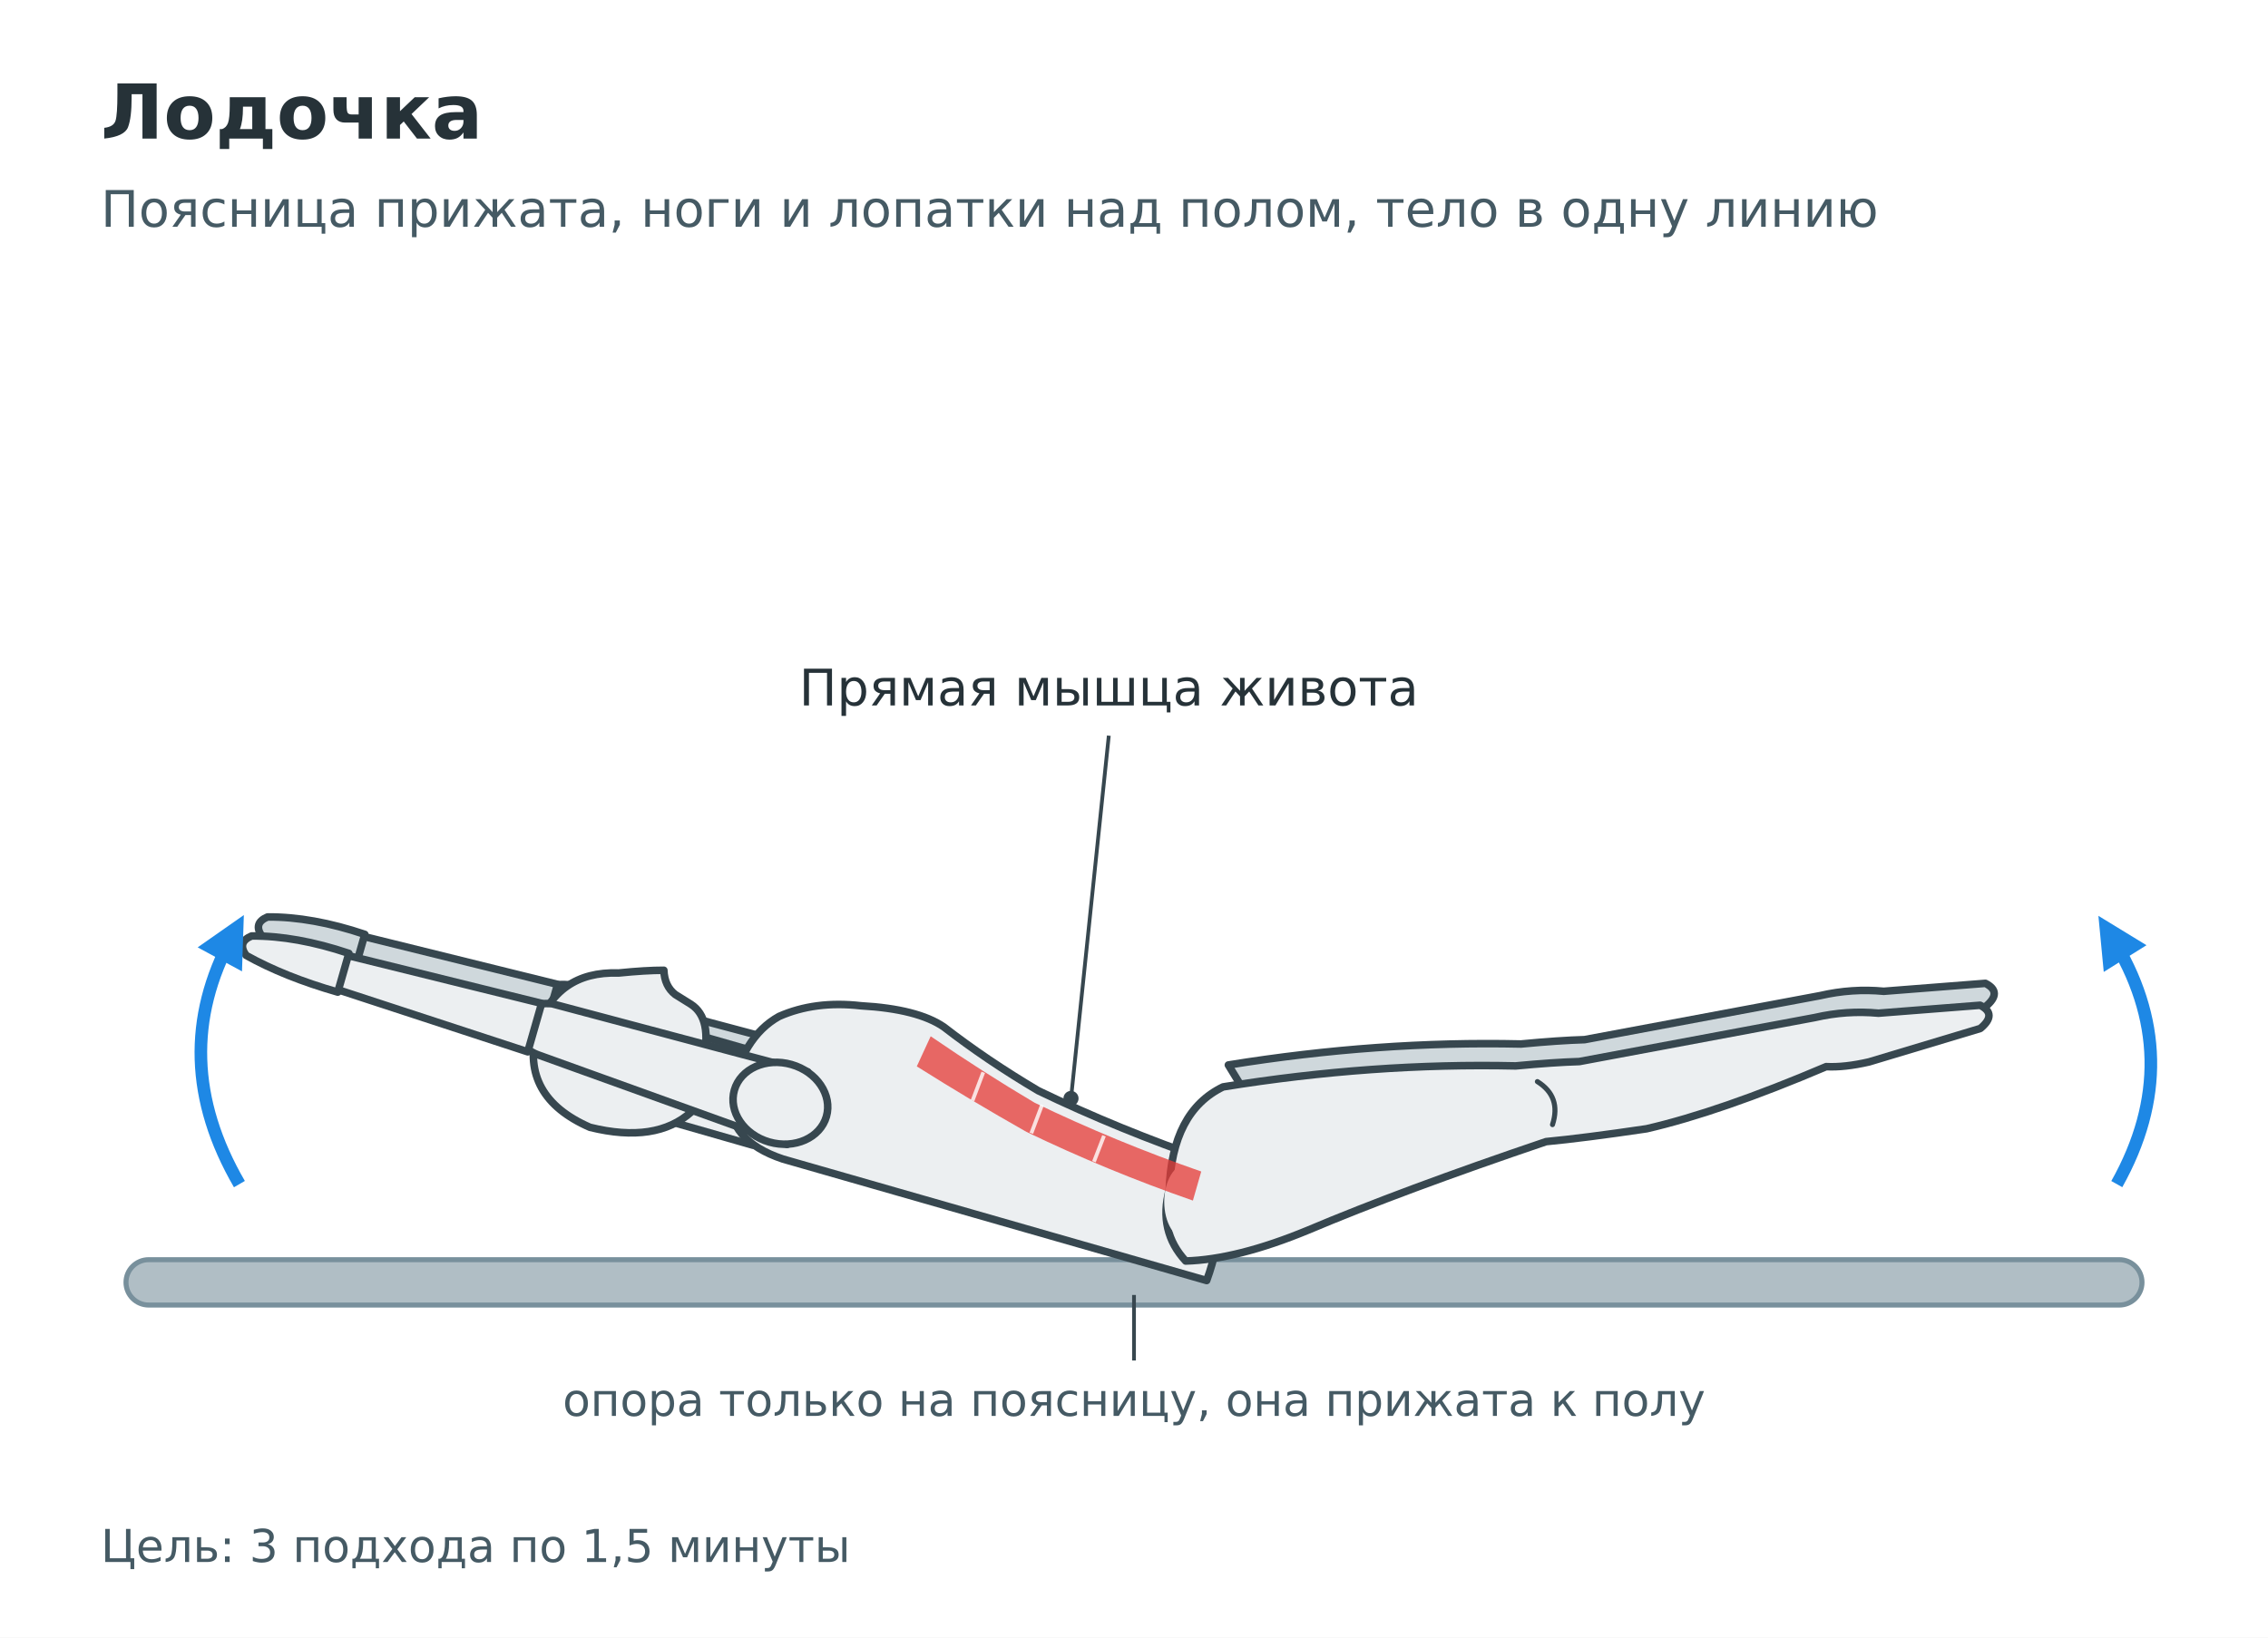
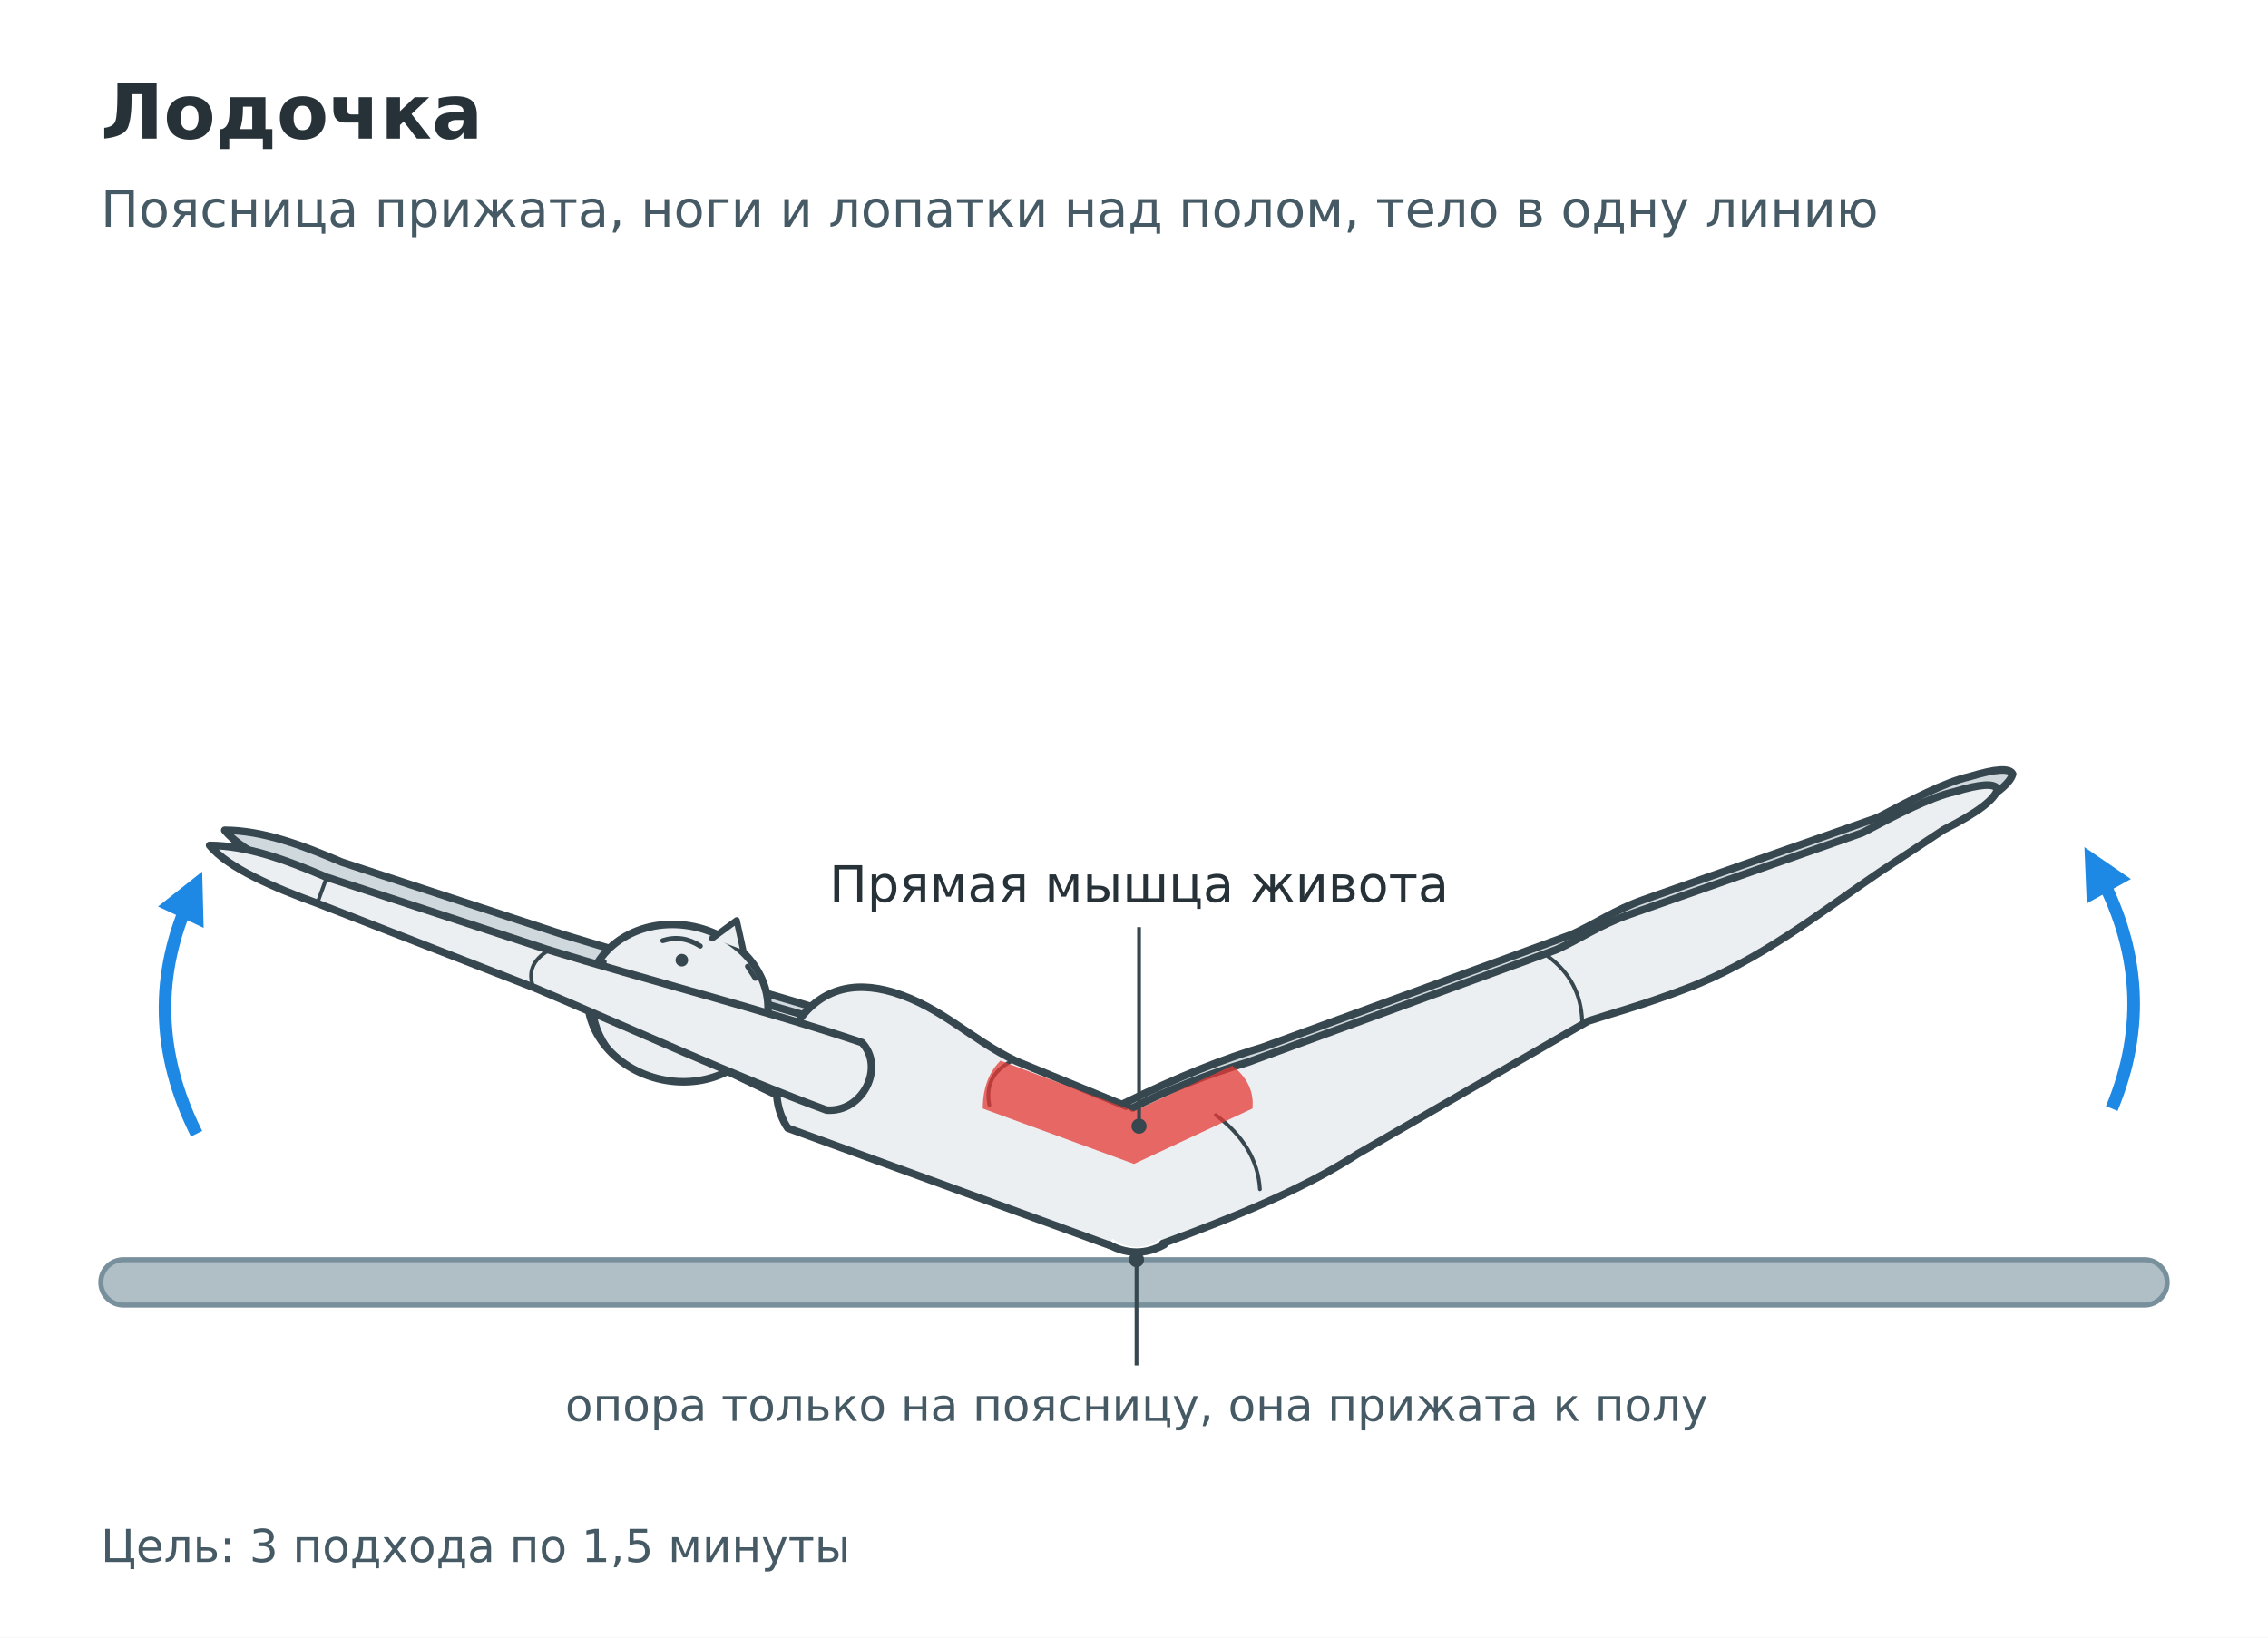
<svg xmlns="http://www.w3.org/2000/svg" width="900" height="650" viewBox="0 0 900 650">
  <rect width="900" height="650" fill="#ffffff" />
  <defs>
    <marker id="ah" viewBox="0 0 10 10" refX="5" refY="5" markerWidth="4" markerHeight="4" orient="auto-start-reverse">
      <path d="M0,0 L10,5 L0,10 Z" fill="#1E88E5" />
    </marker>
+     <path id="arm" d="M-120,-14 C-160,-13 -210,-8 -250,-6 L-342,-3 C-360,-4 -376,-4 -390,1 C-380,7 -360,8 -342,8 L-250,10 C-210,12 -160,16 -124,16 C-110,12 -108,-8 -120,-14 Z" />
+     <path id="leg" d="M0,-26 C25,-27 45,-26 60,-24 L190,-15 C200,-15 210,-17 222,-16 L320,-8 C335,-9 350,-10 360,-8 Q376,-6 376,-2 Q372,3 350,4 L320,9 C292,14 262,22 230,20 C212,19 200,17 190,16 L85,27 C60,31 30,30 0,28 Z" />
+     <path id="legline" d="M11,-26 C25,-27 45,-26 60,-24 L190,-15 C200,-15 210,-17 222,-16 L320,-8 C335,-9 350,-10 360,-8 Q376,-6 376,-2 Q372,3 350,4 L320,9 C292,14 262,22 230,20 C212,19 200,17 190,16 L85,27 C60,31 30,30 0,28" />
  </defs>
  <text x="40" y="55" font-family="DejaVu Sans, Arial, sans-serif" font-size="30" font-weight="bold" fill="#263238">Лодочка</text>
  <text x="40" y="90" font-family="DejaVu Sans, Arial, sans-serif" font-size="20" fill="#455A64">Поясница прижата, ноги и лопатки над полом, тело в одну линию</text>
-   <rect x="50" y="500" width="800" height="18" rx="9" fill="#B0BEC5" stroke="#78909C" stroke-width="2" />
+   <rect x="40" y="500" width="820" height="18" rx="9" fill="#B0BEC5" stroke="#78909C" stroke-width="2" />
  <g stroke="#37474F" stroke-width="3" stroke-linejoin="round" stroke-linecap="round">
-     <g transform="rotate(16 450 500) translate(4 -9)" fill="#CFD8DC">
-       <path d="M305,464 L200,466 Q190,468 189,476 Q190,486 200,487 L305,494 Z" />
-       <path d="M196,467 L115,470 L115,484 L196,487 Z" />
-       <path d="M117,469 Q95,468 78,473 Q73,477 78,481 Q95,485 117,485 Z" />
+     <g transform="translate(456,462) rotate(20)" fill="#CFD8DC">
+       <use href="#arm" />
    </g>
-     <g transform="rotate(-13 455 500) translate(4 -8)" fill="#CFD8DC">
-       <path d="M500,440 Q560,444 615,458 Q630,460 640,462 L735,466 Q748,466 760,470 L800,476 Q806,481 798,485 L752,488 Q742,488 735,486 Q690,494 660,494 Q635,492 620,490 Q560,496 520,500 Z" />
+     <g transform="translate(456,462) rotate(-24)" fill="#CFD8DC">
+       <use href="#leg" />
    </g>
-     <g transform="rotate(16 450 500)" fill="#ECEFF1">
-       <path d="M254,462 L292,462 L292,498 L254,498 Z" />
-       <path d="M480,500 L305,500 Q282,499 278,482 Q276,458 288,446 Q300,436 318,433 Q340,428 352,432 Q372,440 395,446 Q430,452 468,454 Q482,472 480,500 Z" />
-       <path d="M264,472 Q263,454 253,451 L246,449 Q241,447 239,441 Q232,443 222,447 Q198,453 197,478 Q198,505 228,509 Q255,508 265,492 Z" />
+     <g transform="translate(450,468) rotate(20)">
+       <path d="M-136,-17 L-166,-15 L-166,15 L-136,18 Z" fill="#ECEFF1" />
+       <g transform="rotate(-8,-192,-4)">
+         <ellipse cx="-194" cy="-4" rx="36" ry="31" fill="#ECEFF1" />
+         <path d="M-186,-32 L-178,-41 L-173,-30" fill="#ECEFF1" stroke-width="2.5" />
+         <circle cx="-196" cy="-21" r="2.5" fill="#37474F" stroke="none" />
+         <path d="M-205,-27 Q-198,-31 -190,-28" fill="none" stroke-width="2" />
+         <path d="M-170,-24 L-166,-20" fill="none" stroke-width="2" />
+         <path d="M-226,-14 Q-232,8 -214,22" fill="none" stroke-width="2" />
+       </g>
+       <path d="M0,-26 L-60,-28 C-80,-30 -95,-38 -115,-37 C-132,-36 -143,-28 -147,-12 C-150,4 -147,20 -136,28 L0,28 Z" fill="#ECEFF1" stroke="none" />
+       <path d="M-10,-26 L-60,-28 C-80,-30 -95,-38 -115,-37 C-132,-36 -143,-28 -147,-12 C-150,4 -147,20 -136,28 L0,28" fill="none" />
+       <path d="M-62,-27 Q-70,-18 -64,-8" fill="none" stroke-width="1.5" />
    </g>
-     <g transform="rotate(-13 455 500)" fill="#ECEFF1">
-       <path d="M470,475 Q478,445 500,440 Q560,444 615,458 Q630,460 640,462 L735,466 Q748,466 760,470 L800,476 Q806,481 798,485 L752,488 Q742,488 735,486 Q690,494 660,494 Q635,492 620,490 Q560,496 520,503 Q490,508 470,504 Q462,490 470,475 Z" />
-       <path d="M622,466 Q630,474 624,484" fill="none" stroke-width="2" />
+     <g transform="translate(450,468) rotate(-24)">
+       <use href="#leg" fill="#ECEFF1" stroke="none" />
+       <use href="#legline" fill="none" />
+       <path d="M40,-10 Q50,8 44,24" fill="none" stroke-width="1.5" />
+       <path d="M186,-14 Q194,0 188,15" fill="none" stroke-width="1.5" />
    </g>
-     <ellipse cx="471" cy="477" rx="9" ry="15" fill="#ECEFF1" stroke="none" />
-     <g transform="rotate(16 450 500)" fill="#ECEFF1">
-       <path d="M305,464 L200,466 Q190,468 189,476 Q190,486 200,487 L305,494 Z" />
-       <ellipse cx="298" cy="479" rx="19" ry="16" />
-       <path d="M196,467 L115,470 L115,484 L196,487 Z" />
-       <path d="M117,469 Q95,468 78,473 Q73,477 78,481 Q95,485 117,485 Z" />
-     </g>
+     <ellipse cx="451" cy="478" rx="16" ry="17" fill="#ECEFF1" stroke="none" />
+     <path d="M440,494 Q451,500 462,494" fill="none" />
  </g>
-   <g transform="rotate(16 450 500)">
-     <path d="M348,437 Q372,445 395,451 Q430,457 466,459 L466,471 Q430,469 395,463 Q370,457 346,450 Z" fill="#E53935" opacity="0.75" />
-     <g stroke="#ffffff" stroke-width="1.5" opacity="0.8">
-       <line x1="372" y1="445" x2="371" y2="457" />
-       <line x1="398" y1="451" x2="397" y2="463" />
-       <line x1="425" y1="456" x2="424" y2="467" />
-     </g>
+   <path d="M397,421 L450,441 L489,423 Q498,430 497,440 L450,462 L390,440 Q390,428 397,421 Z" fill="#E53935" opacity="0.75" />
+   <g transform="translate(450,468) rotate(20)" stroke="#37474F" stroke-width="3" stroke-linejoin="round" stroke-linecap="round">
+     <use href="#arm" fill="#ECEFF1" />
+     <path d="M-250,-5 Q-256,3 -250,10" fill="none" stroke-width="1.5" />
+     <path d="M-342,-3 L-342,8" fill="none" stroke-width="1.5" />
  </g>
-   <line x1="440" y1="292" x2="425" y2="436" stroke="#37474F" stroke-width="1.5" />
-   <circle cx="425" cy="436" r="3" fill="#37474F" />
-   <text x="440" y="280" text-anchor="middle" font-family="DejaVu Sans, Arial, sans-serif" font-size="20" fill="#263238">Прямая мышца живота</text>
-   <path d="M840,470 Q868,420 838,372" fill="none" stroke="#1E88E5" stroke-width="5" marker-end="url(#ah)" />
-   <path d="M95,470 Q66,420 92,372" fill="none" stroke="#1E88E5" stroke-width="5" marker-end="url(#ah)" />
-   <line x1="450" y1="540" x2="450" y2="514" stroke="#37474F" stroke-width="1.5" />
-   <text x="450" y="562" text-anchor="middle" font-family="DejaVu Sans, Arial, sans-serif" font-size="18" fill="#455A64">опора только на поясницу, она прижата к полу</text>
+   <line x1="452" y1="368" x2="452" y2="446" stroke="#37474F" stroke-width="1.5" />
+   <circle cx="452" cy="447" r="3" fill="#37474F" />
+   <text x="452" y="358" text-anchor="middle" font-family="DejaVu Sans, Arial, sans-serif" font-size="20" fill="#263238">Прямая мышца живота</text>
+   <path d="M838,440 Q858,392 832,345" fill="none" stroke="#1E88E5" stroke-width="5" marker-end="url(#ah)" />
+   <path d="M78,450 Q54,402 76,355" fill="none" stroke="#1E88E5" stroke-width="5" marker-end="url(#ah)" />
+   <line x1="451" y1="542" x2="451" y2="501" stroke="#37474F" stroke-width="1.5" />
+   <circle cx="451" cy="500" r="3" fill="#37474F" />
+   <text x="451" y="564" text-anchor="middle" font-family="DejaVu Sans, Arial, sans-serif" font-size="18" fill="#455A64">опора только на поясницу, она прижата к полу</text>
  <text x="40" y="620" font-family="DejaVu Sans, Arial, sans-serif" font-size="18" fill="#455A64">Цель: 3 подхода по 1,5 минуты</text>
</svg>
